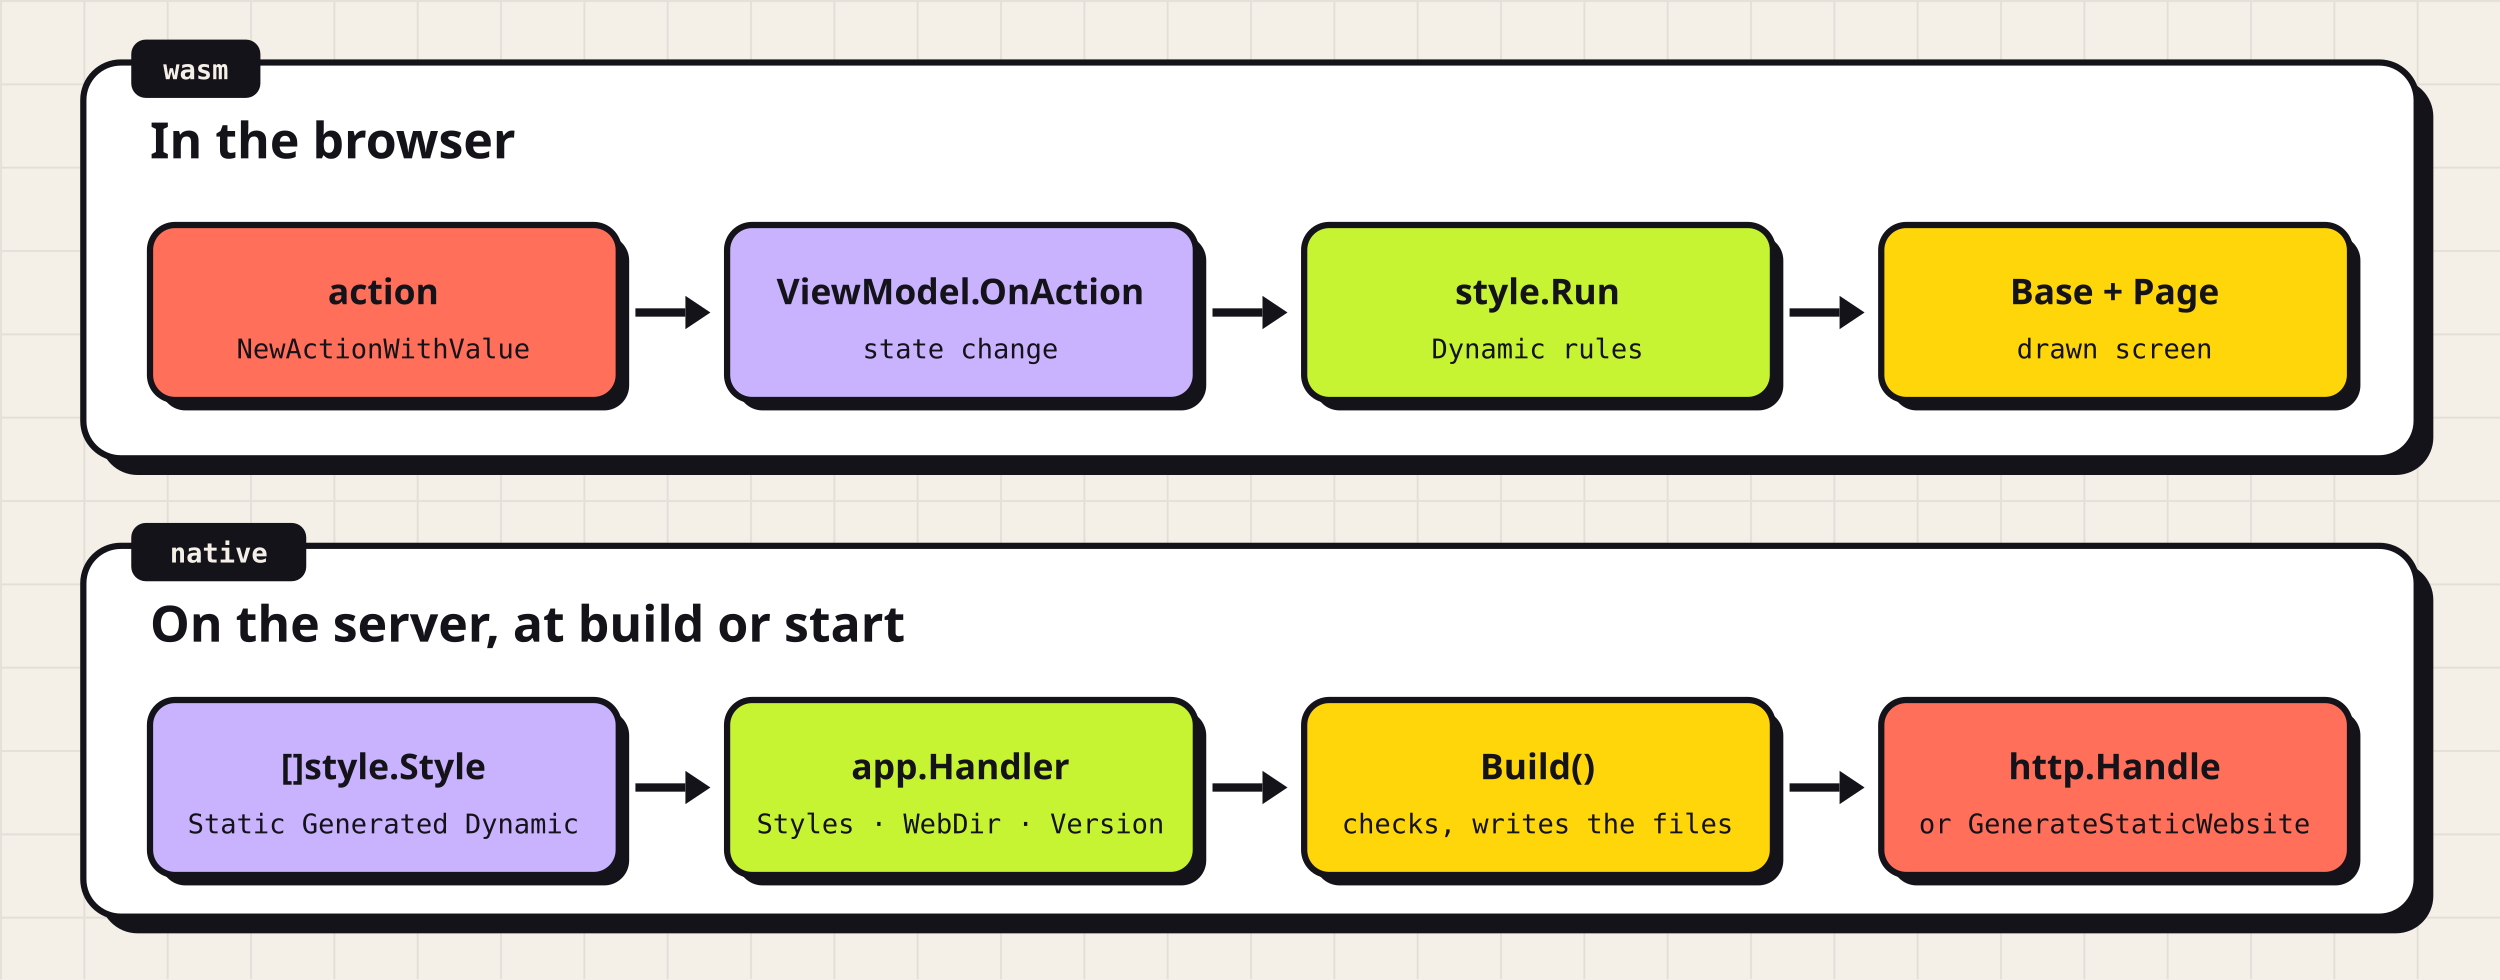
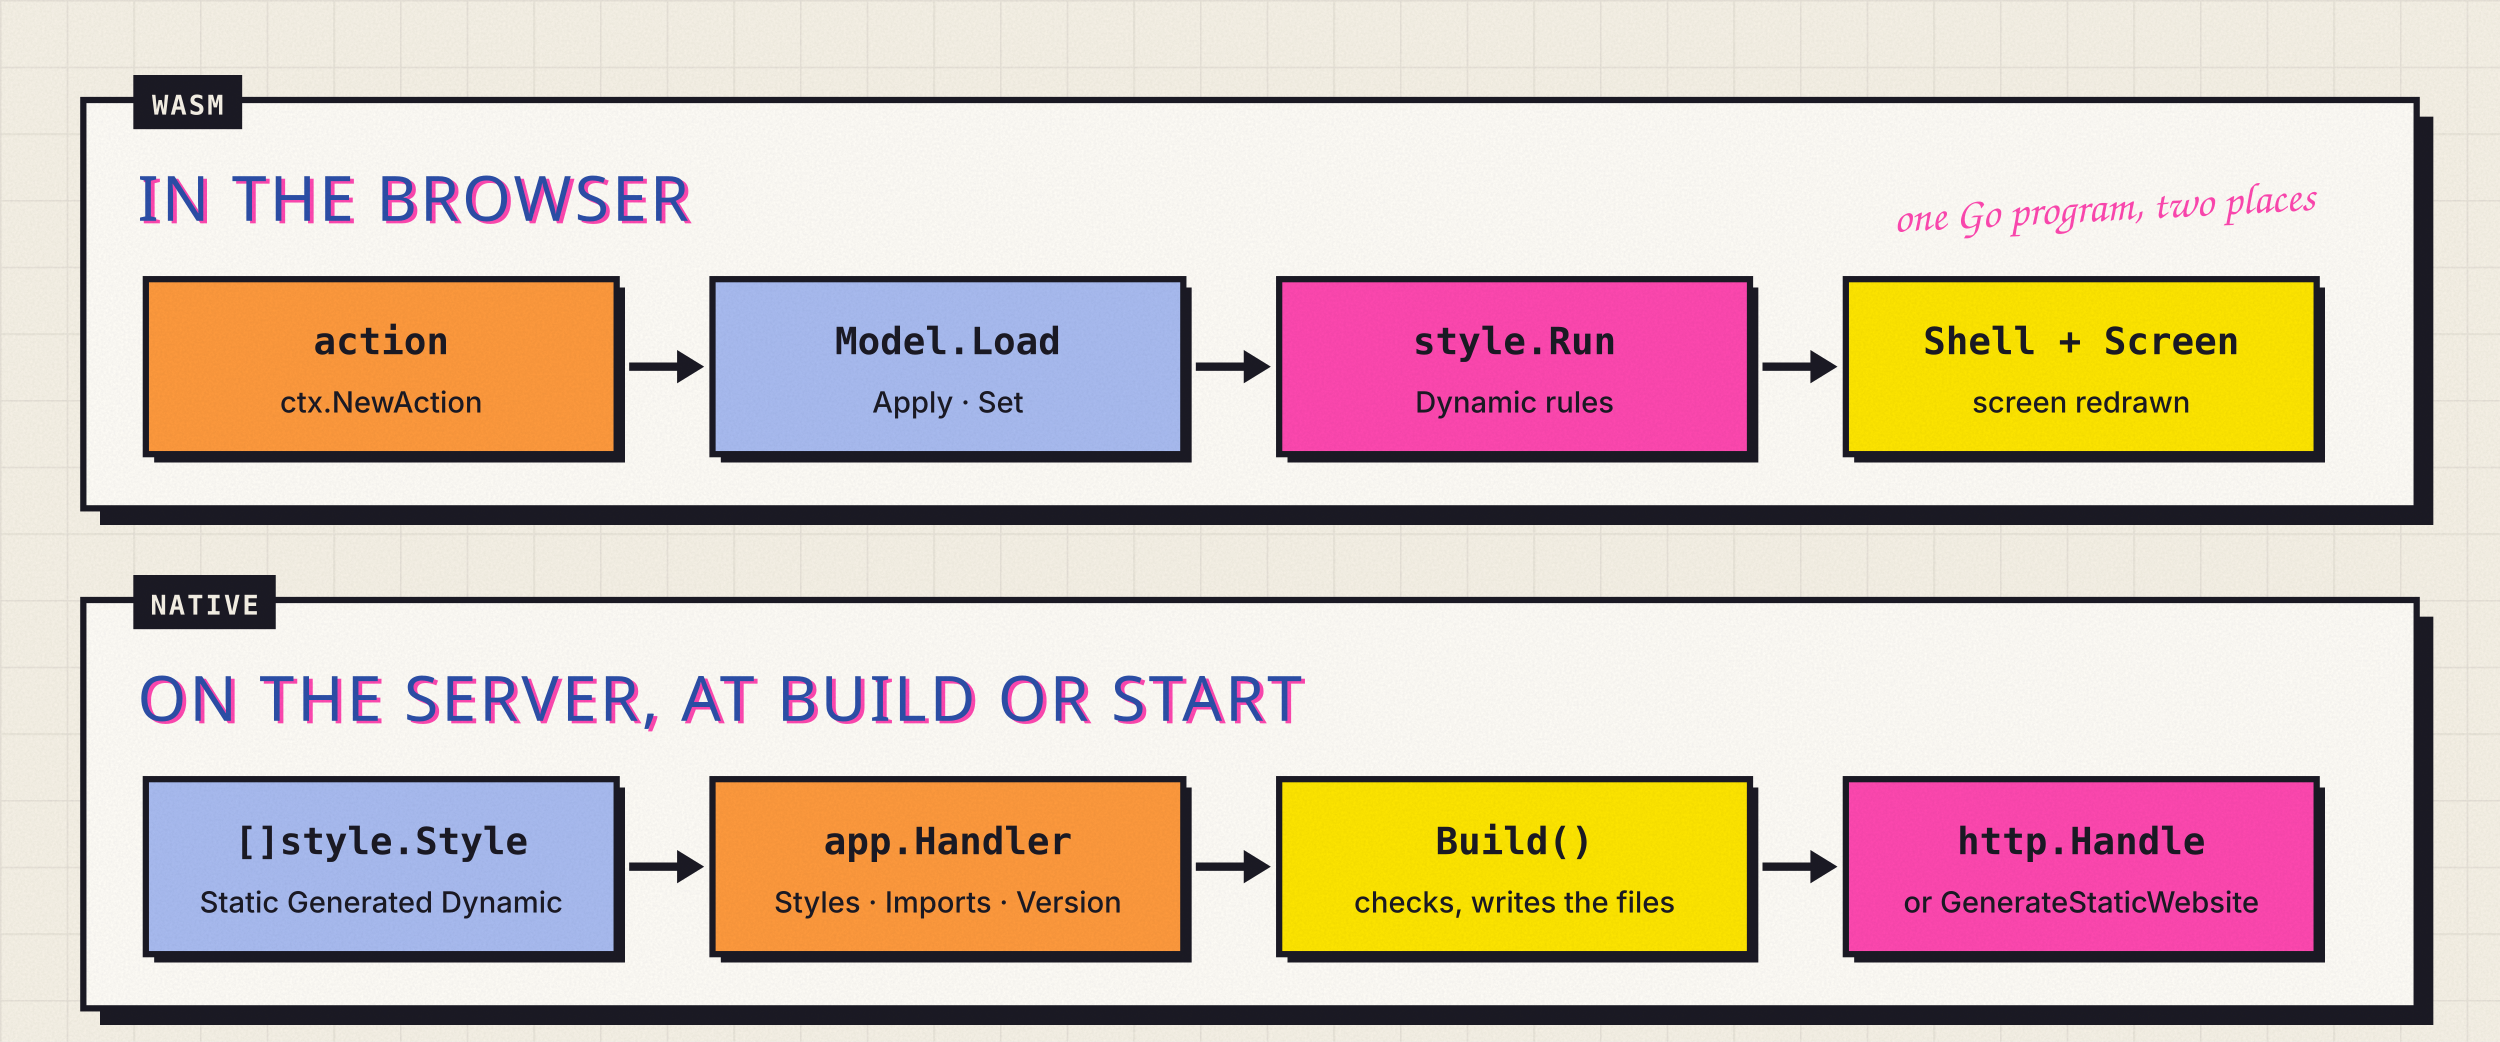
- <svg xmlns="http://www.w3.org/2000/svg" viewBox="0 0 1200 470" width="1200" height="470" role="img" aria-label="How a WebGo app runs in the browser and on the server">
+ <svg xmlns="http://www.w3.org/2000/svg" viewBox="0 0 1200 500" width="1200" height="500" role="img" aria-label="How a WebGo app runs in the browser and on the server">
  <defs>
-     <pattern id="g" width="40" height="40" patternUnits="userSpaceOnUse">
-       <path d="M40 0H0V40" fill="none" stroke="rgba(21,19,26,0.07)" stroke-width="2" />
+     <filter id="grain" x="0" y="0" width="100%" height="100%">
+       <feTurbulence type="fractalNoise" baseFrequency=".85" numOctaves="3" stitchTiles="stitch" />
+       <feColorMatrix values="0 0 0 0 .1 0 0 0 0 .1 0 0 0 0 .15 0 0 0 .55 0" />
+     </filter>
+     <pattern id="dots" width="10" height="10" patternUnits="userSpaceOnUse">
+       <circle cx="5" cy="5" r="2.6" fill="#FF48B0" />
+     </pattern>
+     <pattern id="bluedots" width="10" height="10" patternUnits="userSpaceOnUse">
+       <circle cx="5" cy="5" r="2.2" fill="#2C4FA8" fill-opacity=".35" />
+     </pattern>
+     <pattern id="grid" width="32" height="32" patternUnits="userSpaceOnUse">
+       <path d="M32 0H0V32" fill="none" stroke="rgba(27,26,36,0.07)" stroke-width="1.5" />
    </pattern>
  </defs>
-   <rect width="1200" height="470" fill="#F4F0E8" />
-   <rect width="1200" height="470" fill="url(#g)" />
-   <g>
-     <rect x="48" y="38" width="1120" height="190" rx="18" fill="#15131A" />
-     <rect x="40" y="30" width="1120" height="190" rx="18" fill="#FFFFFF" stroke="#15131A" stroke-width="3" />
+   <rect width="1200" height="500" fill="#F7F2E6" />
+   <rect width="1200" height="500" fill="url(#grid)" />
+   <rect x="48" y="56" width="1120" height="196" fill="#1B1A24" />
+   <rect x="40" y="48" width="1120" height="196" fill="#FFFDF7" stroke="#1B1A24" stroke-width="3" />
+   <rect x="64" y="36" width="52.24" height="26" fill="#1B1A24" />
+   <text x="90.12" y="55" font-family="'Space Mono',ui-monospace,SFMono-Regular,Menlo,Consolas,monospace" font-size="13" font-weight="700" fill="#F7F2E6" text-anchor="middle" letter-spacing="1">WASM</text>
+   <text x="67.8" y="107.2" font-family="Anton,Impact,'Arial Narrow Bold','Arial Narrow',sans-serif" font-size="30" font-weight="400" fill="#FF48B0" text-anchor="start" letter-spacing="1.5">IN THE BROWSER</text>
+   <text x="66" y="106" font-family="Anton,Impact,'Arial Narrow Bold','Arial Narrow',sans-serif" font-size="30" font-weight="400" fill="#2C4FA8" text-anchor="start" letter-spacing="1.5">IN THE BROWSER</text>
+   <rect x="74" y="138" width="226" height="84" fill="#1B1A24" />
+   <rect x="70" y="134" width="226" height="84" fill="#FF9A3D" stroke="#1B1A24" stroke-width="3" />
+   <text x="183" y="170" font-family="'Space Mono',ui-monospace,SFMono-Regular,Menlo,Consolas,monospace" font-size="18" font-weight="700" fill="#1B1A24" text-anchor="middle">action</text>
+   <text x="183" y="198" font-family="'Work Sans',ui-sans-serif,system-ui,-apple-system,'Segoe UI',sans-serif" font-size="14" font-weight="500" fill="#1B1A24" text-anchor="middle">ctx.NewAction</text>
+   <line x1="302" y1="176" x2="326" y2="176" stroke="#1B1A24" stroke-width="4" />
+   <polygon points="338,176 325,168 325,184" fill="#1B1A24" />
+   <rect x="346" y="138" width="226" height="84" fill="#1B1A24" />
+   <rect x="342" y="134" width="226" height="84" fill="#A9BCF0" stroke="#1B1A24" stroke-width="3" />
+   <text x="455" y="170" font-family="'Space Mono',ui-monospace,SFMono-Regular,Menlo,Consolas,monospace" font-size="18" font-weight="700" fill="#1B1A24" text-anchor="middle">Model.Load</text>
+   <text x="455" y="198" font-family="'Work Sans',ui-sans-serif,system-ui,-apple-system,'Segoe UI',sans-serif" font-size="14" font-weight="500" fill="#1B1A24" text-anchor="middle">Apply · Set</text>
+   <line x1="574" y1="176" x2="598" y2="176" stroke="#1B1A24" stroke-width="4" />
+   <polygon points="610,176 597,168 597,184" fill="#1B1A24" />
+   <rect x="618" y="138" width="226" height="84" fill="#1B1A24" />
+   <rect x="614" y="134" width="226" height="84" fill="#FF48B0" stroke="#1B1A24" stroke-width="3" />
+   <text x="727" y="170" font-family="'Space Mono',ui-monospace,SFMono-Regular,Menlo,Consolas,monospace" font-size="18" font-weight="700" fill="#1B1A24" text-anchor="middle">style.Run</text>
+   <text x="727" y="198" font-family="'Work Sans',ui-sans-serif,system-ui,-apple-system,'Segoe UI',sans-serif" font-size="14" font-weight="500" fill="#1B1A24" text-anchor="middle">Dynamic rules</text>
+   <line x1="846" y1="176" x2="870" y2="176" stroke="#1B1A24" stroke-width="4" />
+   <polygon points="882,176 869,168 869,184" fill="#1B1A24" />
+   <rect x="890" y="138" width="226" height="84" fill="#1B1A24" />
+   <rect x="886" y="134" width="226" height="84" fill="#FFE600" stroke="#1B1A24" stroke-width="3" />
+   <text x="999" y="170" font-family="'Space Mono',ui-monospace,SFMono-Regular,Menlo,Consolas,monospace" font-size="18" font-weight="700" fill="#1B1A24" text-anchor="middle">Shell + Screen</text>
+   <text x="999" y="198" font-family="'Work Sans',ui-sans-serif,system-ui,-apple-system,'Segoe UI',sans-serif" font-size="14" font-weight="500" fill="#1B1A24" text-anchor="middle">screen redrawn</text>
+   <rect x="48" y="296" width="1120" height="196" fill="#1B1A24" />
+   <rect x="40" y="288" width="1120" height="196" fill="#FFFDF7" stroke="#1B1A24" stroke-width="3" />
+   <rect x="64" y="276" width="68.36" height="26" fill="#1B1A24" />
+   <text x="98.18" y="295" font-family="'Space Mono',ui-monospace,SFMono-Regular,Menlo,Consolas,monospace" font-size="13" font-weight="700" fill="#F7F2E6" text-anchor="middle" letter-spacing="1">NATIVE</text>
+   <text x="67.8" y="347.2" font-family="Anton,Impact,'Arial Narrow Bold','Arial Narrow',sans-serif" font-size="30" font-weight="400" fill="#FF48B0" text-anchor="start" letter-spacing="1.5">ON THE SERVER, AT BUILD OR START</text>
+   <text x="66" y="346" font-family="Anton,Impact,'Arial Narrow Bold','Arial Narrow',sans-serif" font-size="30" font-weight="400" fill="#2C4FA8" text-anchor="start" letter-spacing="1.5">ON THE SERVER, AT BUILD OR START</text>
+   <rect x="74" y="378" width="226" height="84" fill="#1B1A24" />
+   <rect x="70" y="374" width="226" height="84" fill="#A9BCF0" stroke="#1B1A24" stroke-width="3" />
+   <text x="183" y="410" font-family="'Space Mono',ui-monospace,SFMono-Regular,Menlo,Consolas,monospace" font-size="18" font-weight="700" fill="#1B1A24" text-anchor="middle">[]style.Style</text>
+   <text x="183" y="438" font-family="'Work Sans',ui-sans-serif,system-ui,-apple-system,'Segoe UI',sans-serif" font-size="14" font-weight="500" fill="#1B1A24" text-anchor="middle">Static  Generated  Dynamic</text>
+   <line x1="302" y1="416" x2="326" y2="416" stroke="#1B1A24" stroke-width="4" />
+   <polygon points="338,416 325,408 325,424" fill="#1B1A24" />
+   <rect x="346" y="378" width="226" height="84" fill="#1B1A24" />
+   <rect x="342" y="374" width="226" height="84" fill="#FF9A3D" stroke="#1B1A24" stroke-width="3" />
+   <text x="455" y="410" font-family="'Space Mono',ui-monospace,SFMono-Regular,Menlo,Consolas,monospace" font-size="18" font-weight="700" fill="#1B1A24" text-anchor="middle">app.Handler</text>
+   <text x="455" y="438" font-family="'Work Sans',ui-sans-serif,system-ui,-apple-system,'Segoe UI',sans-serif" font-size="14" font-weight="500" fill="#1B1A24" text-anchor="middle">Styles · Imports · Version</text>
+   <line x1="574" y1="416" x2="598" y2="416" stroke="#1B1A24" stroke-width="4" />
+   <polygon points="610,416 597,408 597,424" fill="#1B1A24" />
+   <rect x="618" y="378" width="226" height="84" fill="#1B1A24" />
+   <rect x="614" y="374" width="226" height="84" fill="#FFE600" stroke="#1B1A24" stroke-width="3" />
+   <text x="727" y="410" font-family="'Space Mono',ui-monospace,SFMono-Regular,Menlo,Consolas,monospace" font-size="18" font-weight="700" fill="#1B1A24" text-anchor="middle">Build()</text>
+   <text x="727" y="438" font-family="'Work Sans',ui-sans-serif,system-ui,-apple-system,'Segoe UI',sans-serif" font-size="14" font-weight="500" fill="#1B1A24" text-anchor="middle">checks, writes the files</text>
+   <line x1="846" y1="416" x2="870" y2="416" stroke="#1B1A24" stroke-width="4" />
+   <polygon points="882,416 869,408 869,424" fill="#1B1A24" />
+   <rect x="890" y="378" width="226" height="84" fill="#1B1A24" />
+   <rect x="886" y="374" width="226" height="84" fill="#FF48B0" stroke="#1B1A24" stroke-width="3" />
+   <text x="999" y="410" font-family="'Space Mono',ui-monospace,SFMono-Regular,Menlo,Consolas,monospace" font-size="18" font-weight="700" fill="#1B1A24" text-anchor="middle">http.Handle</text>
+   <text x="999" y="438" font-family="'Work Sans',ui-sans-serif,system-ui,-apple-system,'Segoe UI',sans-serif" font-size="14" font-weight="500" fill="#1B1A24" text-anchor="middle">or GenerateStaticWebsite</text>
+   <g transform="rotate(-3 1010 100)">
+     <text x="1010" y="106" font-family="'Permanent Marker','Marker Felt','Comic Sans MS',cursive" font-size="21" font-weight="400" fill="#FF48B0" text-anchor="middle">one Go program, two places</text>
  </g>
-   <rect x="64" y="20" width="60" height="26" rx="6" fill="#15131A" stroke="#15131A" stroke-width="2" />
-   <text x="94.0" y="38" font-family="'JetBrains Mono',ui-monospace,SFMono-Regular,Menlo,Consolas,monospace" font-size="13" font-weight="700" fill="#F4F0E8" text-anchor="middle">wasm</text>
-   <text x="72" y="76" font-family="'Bricolage Grotesque','Archivo','Arial Black',system-ui,sans-serif" font-size="24" font-weight="800" fill="#15131A" text-anchor="start">In the browser</text>
-   <g>
-     <rect x="77" y="113" width="225" height="84" rx="12" fill="#15131A" />
-     <rect x="72" y="108" width="225" height="84" rx="12" fill="#FF6F59" stroke="#15131A" stroke-width="3" />
-   </g>
-   <text x="184" y="146" font-family="'Bricolage Grotesque','Archivo','Arial Black',system-ui,sans-serif" font-size="17" font-weight="800" fill="#15131A" text-anchor="middle">action</text>
-   <text x="184" y="172" font-family="'JetBrains Mono',ui-monospace,SFMono-Regular,Menlo,Consolas,monospace" font-size="13" font-weight="500" fill="#15131A" text-anchor="middle">NewActionWithValue</text>
-   <line x1="305" y1="150" x2="329.0" y2="150.0" stroke="#15131A" stroke-width="4" stroke-linecap="butt" />
-   <polygon points="341,150 329.0,142.0 329.0,158.0" fill="#15131A" />
-   <g>
-     <rect x="354" y="113" width="225" height="84" rx="12" fill="#15131A" />
-     <rect x="349" y="108" width="225" height="84" rx="12" fill="#C9B3FF" stroke="#15131A" stroke-width="3" />
-   </g>
-   <text x="461" y="146" font-family="'Bricolage Grotesque','Archivo','Arial Black',system-ui,sans-serif" font-size="17" font-weight="800" fill="#15131A" text-anchor="middle">ViewModel.OnAction</text>
-   <text x="461" y="172" font-family="'JetBrains Mono',ui-monospace,SFMono-Regular,Menlo,Consolas,monospace" font-size="13" font-weight="500" fill="#15131A" text-anchor="middle">state change</text>
-   <line x1="582" y1="150" x2="606.0" y2="150.0" stroke="#15131A" stroke-width="4" stroke-linecap="butt" />
-   <polygon points="618,150 606.0,142.0 606.0,158.0" fill="#15131A" />
-   <g>
-     <rect x="631" y="113" width="225" height="84" rx="12" fill="#15131A" />
-     <rect x="626" y="108" width="225" height="84" rx="12" fill="#C6F432" stroke="#15131A" stroke-width="3" />
-   </g>
-   <text x="738" y="146" font-family="'Bricolage Grotesque','Archivo','Arial Black',system-ui,sans-serif" font-size="17" font-weight="800" fill="#15131A" text-anchor="middle">style.Run</text>
-   <text x="738" y="172" font-family="'JetBrains Mono',ui-monospace,SFMono-Regular,Menlo,Consolas,monospace" font-size="13" font-weight="500" fill="#15131A" text-anchor="middle">Dynamic rules</text>
-   <line x1="859" y1="150" x2="883.0" y2="150.0" stroke="#15131A" stroke-width="4" stroke-linecap="butt" />
-   <polygon points="895,150 883.0,142.0 883.0,158.0" fill="#15131A" />
-   <g>
-     <rect x="908" y="113" width="225" height="84" rx="12" fill="#15131A" />
-     <rect x="903" y="108" width="225" height="84" rx="12" fill="#FFD60A" stroke="#15131A" stroke-width="3" />
-   </g>
-   <text x="1015" y="146" font-family="'Bricolage Grotesque','Archivo','Arial Black',system-ui,sans-serif" font-size="17" font-weight="800" fill="#15131A" text-anchor="middle">Base + Page</text>
-   <text x="1015" y="172" font-family="'JetBrains Mono',ui-monospace,SFMono-Regular,Menlo,Consolas,monospace" font-size="13" font-weight="500" fill="#15131A" text-anchor="middle">drawn screen</text>
-   <g>
-     <rect x="48" y="270" width="1120" height="178" rx="18" fill="#15131A" />
-     <rect x="40" y="262" width="1120" height="178" rx="18" fill="#FFFFFF" stroke="#15131A" stroke-width="3" />
-   </g>
-   <rect x="64" y="252" width="82" height="26" rx="6" fill="#15131A" stroke="#15131A" stroke-width="2" />
-   <text x="105.0" y="270" font-family="'JetBrains Mono',ui-monospace,SFMono-Regular,Menlo,Consolas,monospace" font-size="13" font-weight="700" fill="#F4F0E8" text-anchor="middle">native</text>
-   <text x="72" y="308" font-family="'Bricolage Grotesque','Archivo','Arial Black',system-ui,sans-serif" font-size="24" font-weight="800" fill="#15131A" text-anchor="start">On the server, at build or start</text>
-   <g>
-     <rect x="77" y="341" width="225" height="84" rx="12" fill="#15131A" />
-     <rect x="72" y="336" width="225" height="84" rx="12" fill="#C9B3FF" stroke="#15131A" stroke-width="3" />
-   </g>
-   <text x="184" y="374" font-family="'Bricolage Grotesque','Archivo','Arial Black',system-ui,sans-serif" font-size="17" font-weight="800" fill="#15131A" text-anchor="middle">[]style.Style</text>
-   <text x="184" y="400" font-family="'JetBrains Mono',ui-monospace,SFMono-Regular,Menlo,Consolas,monospace" font-size="13" font-weight="500" fill="#15131A" text-anchor="middle">Static  Generated  Dynamic</text>
-   <line x1="305" y1="378" x2="329.0" y2="378.0" stroke="#15131A" stroke-width="4" stroke-linecap="butt" />
-   <polygon points="341,378 329.0,370.0 329.0,386.0" fill="#15131A" />
-   <g>
-     <rect x="354" y="341" width="225" height="84" rx="12" fill="#15131A" />
-     <rect x="349" y="336" width="225" height="84" rx="12" fill="#C6F432" stroke="#15131A" stroke-width="3" />
-   </g>
-   <text x="461" y="374" font-family="'Bricolage Grotesque','Archivo','Arial Black',system-ui,sans-serif" font-size="17" font-weight="800" fill="#15131A" text-anchor="middle">app.Handler</text>
-   <text x="461" y="400" font-family="'JetBrains Mono',ui-monospace,SFMono-Regular,Menlo,Consolas,monospace" font-size="13" font-weight="500" fill="#15131A" text-anchor="middle">Styles · WebDir · Version</text>
-   <line x1="582" y1="378" x2="606.0" y2="378.0" stroke="#15131A" stroke-width="4" stroke-linecap="butt" />
-   <polygon points="618,378 606.0,370.0 606.0,386.0" fill="#15131A" />
-   <g>
-     <rect x="631" y="341" width="225" height="84" rx="12" fill="#15131A" />
-     <rect x="626" y="336" width="225" height="84" rx="12" fill="#FFD60A" stroke="#15131A" stroke-width="3" />
-   </g>
-   <text x="738" y="374" font-family="'Bricolage Grotesque','Archivo','Arial Black',system-ui,sans-serif" font-size="17" font-weight="800" fill="#15131A" text-anchor="middle">Build()</text>
-   <text x="738" y="400" font-family="'JetBrains Mono',ui-monospace,SFMono-Regular,Menlo,Consolas,monospace" font-size="13" font-weight="500" fill="#15131A" text-anchor="middle">checks, writes the files</text>
-   <line x1="859" y1="378" x2="883.0" y2="378.0" stroke="#15131A" stroke-width="4" stroke-linecap="butt" />
-   <polygon points="895,378 883.0,370.0 883.0,386.0" fill="#15131A" />
-   <g>
-     <rect x="908" y="341" width="225" height="84" rx="12" fill="#15131A" />
-     <rect x="903" y="336" width="225" height="84" rx="12" fill="#FF6F59" stroke="#15131A" stroke-width="3" />
-   </g>
-   <text x="1015" y="374" font-family="'Bricolage Grotesque','Archivo','Arial Black',system-ui,sans-serif" font-size="17" font-weight="800" fill="#15131A" text-anchor="middle">http.Handle</text>
-   <text x="1015" y="400" font-family="'JetBrains Mono',ui-monospace,SFMono-Regular,Menlo,Consolas,monospace" font-size="13" font-weight="500" fill="#15131A" text-anchor="middle">or GenerateStaticWebsite</text>
+   <rect width="1200" height="500" filter="url(#grain)" opacity="0.16" style="mix-blend-mode:multiply" />
</svg>
